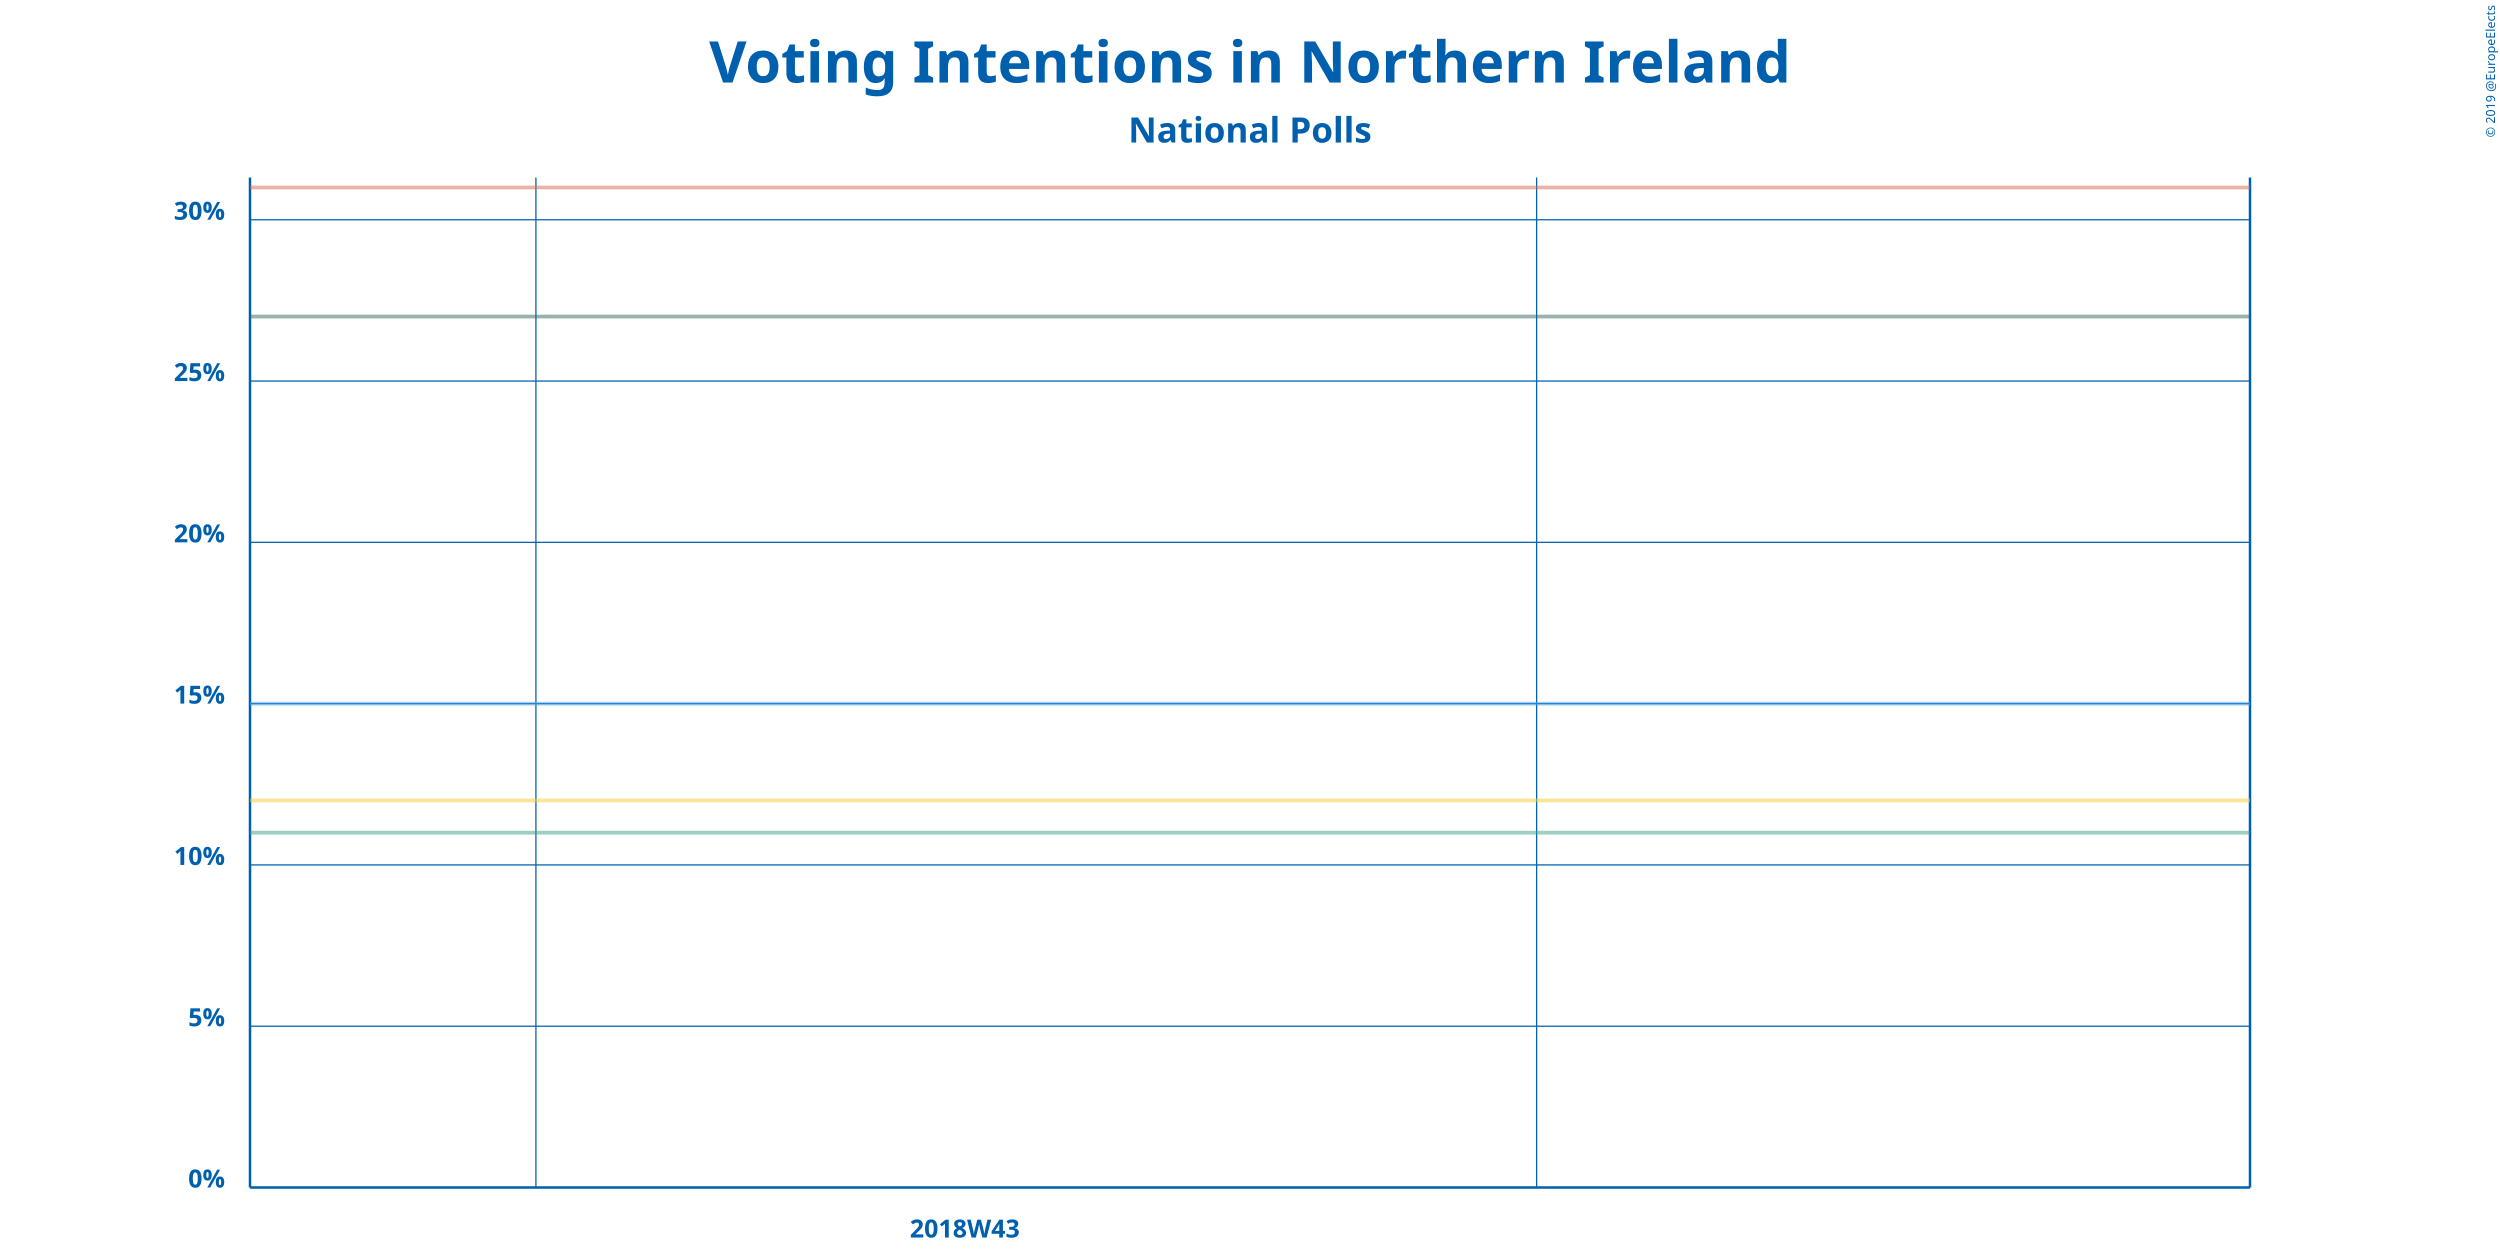
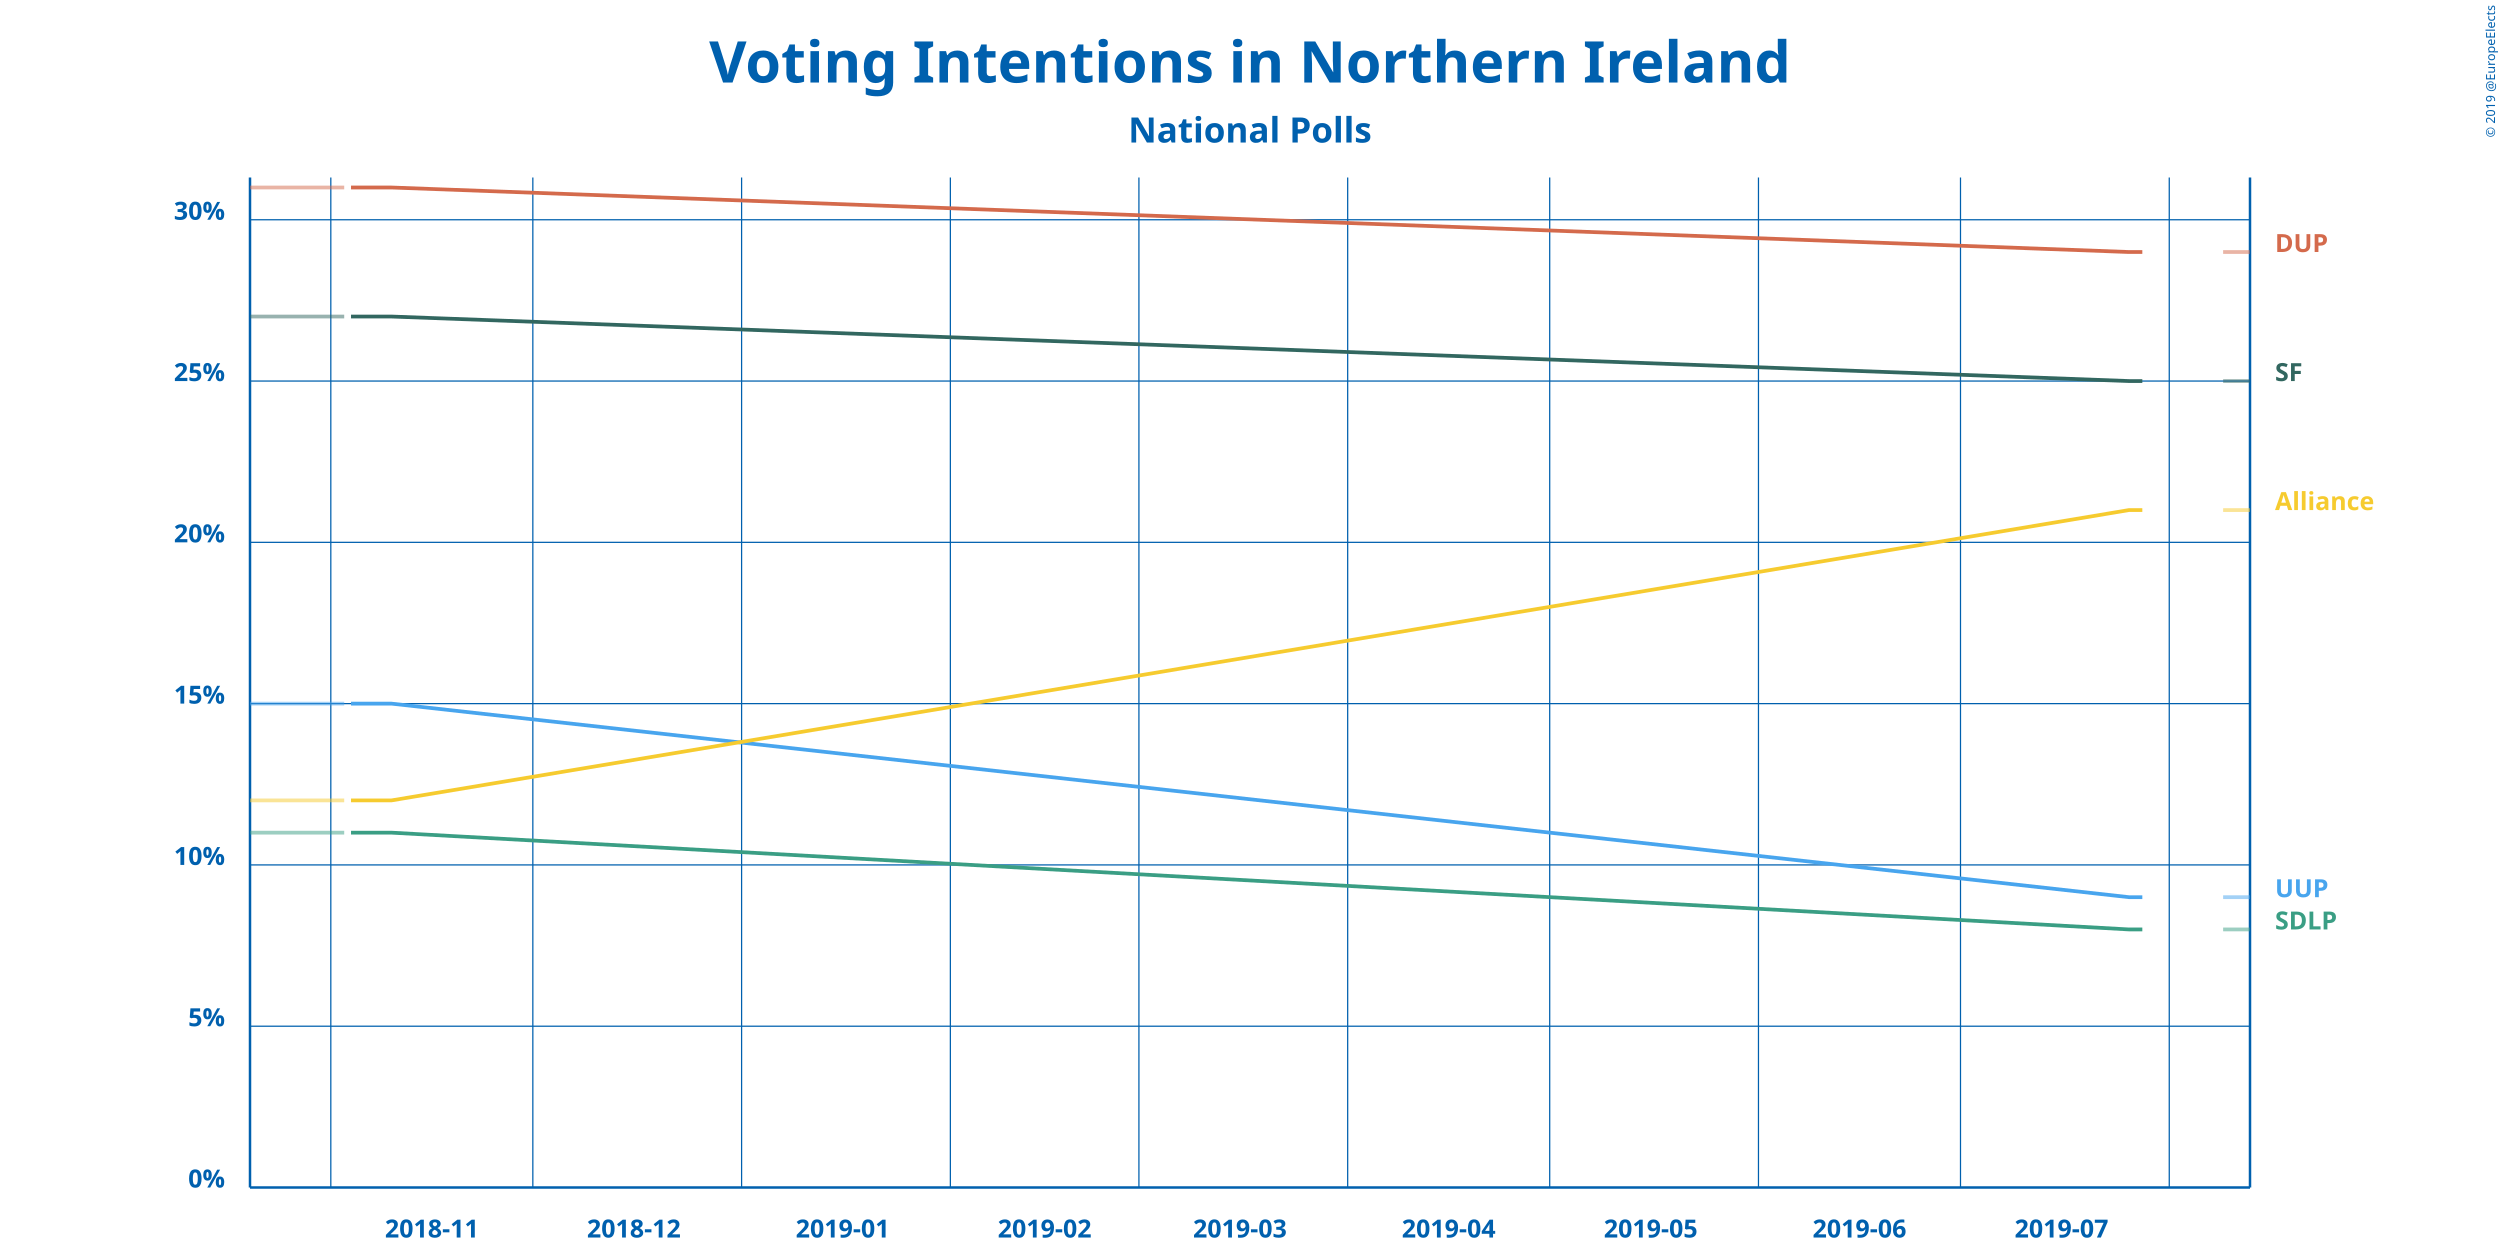
<svg HEIGHT="1000" WIDTH="2000">
  <rect fill="#FFFFFF" height="1000" stroke="none" width="2000" x="0" y="0" />
  <text fill="#0060AE" font-family="'Advent Pro'" font-size="46px" font-style="normal" font-weight="bold" text-align="center" text-anchor="middle" x="1000" y="66">Voting Intentions in Northern Ireland</text>
  <text fill="#0060AE" font-family="'Advent Pro'" font-size="28px" font-style="normal" font-weight="bold" text-align="center" text-anchor="middle" x="1000" y="114">National Polls</text>
  <text fill="#0060AE" font-family="'Advent Pro'" font-size="10px" font-style="normal" font-weight="normal" text-align="center" text-anchor="end" transform="rotate(270)" x="-4" y="1996">© 2019 @EuropeElects</text>
  <g>
    <g>
      <line stroke="#0060AE" stroke-width="2" x1="200.0" x2="1800.0" y1="950.0" y2="950.0" />
      <text fill="#0060AE" font-family="'Advent Pro'" font-size="20px" font-style="normal" font-weight="bold" text-align="center" text-anchor="end" x="180.0" y="950.0">0%</text>
      <line stroke="#0060AE" stroke-width="2" x1="200.0" x2="200.0" y1="950.0" y2="142.0" />
      <line stroke="#0060AE" stroke-width="2" x1="1800.0" x2="1800.0" y1="950.0" y2="142.0" />
-       <line stroke="#0060AE" stroke-width="1" x1="428.735" x2="428.735" y1="950.0" y2="142.0" />
-       <text fill="#0060AE" font-family="'Advent Pro'" font-size="20px" font-style="normal" font-weight="bold" text-align="center" text-anchor="middle" x="771.837" y="990.0">2018W43</text>
-       <line stroke="#0060AE" stroke-width="1" x1="1229.307" x2="1229.307" y1="950.0" y2="142.0" />
+       <line stroke="#0060AE" stroke-width="1" x1="264.649" x2="264.649" y1="950.0" y2="142.0" />
+       <text fill="#0060AE" font-family="'Advent Pro'" font-size="20px" font-style="normal" font-weight="bold" text-align="center" text-anchor="middle" x="345.459" y="990.0">2018-11</text>
+       <line stroke="#0060AE" stroke-width="1" x1="426.27" x2="426.27" y1="950.0" y2="142.0" />
+       <text fill="#0060AE" font-family="'Advent Pro'" font-size="20px" font-style="normal" font-weight="bold" text-align="center" text-anchor="middle" x="507.081" y="990.0">2018-12</text>
+       <line stroke="#0060AE" stroke-width="1" x1="593.279" x2="593.279" y1="950.0" y2="142.0" />
+       <text fill="#0060AE" font-family="'Advent Pro'" font-size="20px" font-style="normal" font-weight="bold" text-align="center" text-anchor="middle" x="674.09" y="990.0">2019-01</text>
+       <line stroke="#0060AE" stroke-width="1" x1="760.288" x2="760.288" y1="950.0" y2="142.0" />
+       <text fill="#0060AE" font-family="'Advent Pro'" font-size="20px" font-style="normal" font-weight="bold" text-align="center" text-anchor="middle" x="835.712" y="990.0">2019-02</text>
+       <line stroke="#0060AE" stroke-width="1" x1="911.135" x2="911.135" y1="950.0" y2="142.0" />
+       <text fill="#0060AE" font-family="'Advent Pro'" font-size="20px" font-style="normal" font-weight="bold" text-align="center" text-anchor="middle" x="991.946" y="990.0">2019-03</text>
+       <line stroke="#0060AE" stroke-width="1" x1="1078.144" x2="1078.144" y1="950.0" y2="142.0" />
+       <text fill="#0060AE" font-family="'Advent Pro'" font-size="20px" font-style="normal" font-weight="bold" text-align="center" text-anchor="middle" x="1158.955" y="990.0">2019-04</text>
+       <line stroke="#0060AE" stroke-width="1" x1="1239.766" x2="1239.766" y1="950.0" y2="142.0" />
+       <text fill="#0060AE" font-family="'Advent Pro'" font-size="20px" font-style="normal" font-weight="bold" text-align="center" text-anchor="middle" x="1320.576" y="990.0">2019-05</text>
+       <line stroke="#0060AE" stroke-width="1" x1="1406.775" x2="1406.775" y1="950.0" y2="142.0" />
+       <text fill="#0060AE" font-family="'Advent Pro'" font-size="20px" font-style="normal" font-weight="bold" text-align="center" text-anchor="middle" x="1487.585" y="990.0">2019-06</text>
+       <line stroke="#0060AE" stroke-width="1" x1="1568.396" x2="1568.396" y1="950.0" y2="142.0" />
+       <text fill="#0060AE" font-family="'Advent Pro'" font-size="20px" font-style="normal" font-weight="bold" text-align="center" text-anchor="middle" x="1649.207" y="990.0">2019-07</text>
+       <line stroke="#0060AE" stroke-width="1" x1="1735.405" x2="1735.405" y1="950.0" y2="142.0" />
      <line stroke="#0060AE" stroke-width="1" x1="200.0" x2="1800.0" y1="820.968" y2="820.968" />
      <text fill="#0060AE" font-family="'Advent Pro'" font-size="20px" font-style="normal" font-weight="bold" text-align="center" text-anchor="end" x="180.0" y="820.968">5%</text>
      <line stroke="#0060AE" stroke-width="1" x1="200.0" x2="1800.0" y1="691.935" y2="691.935" />
      <text fill="#0060AE" font-family="'Advent Pro'" font-size="20px" font-style="normal" font-weight="bold" text-align="center" text-anchor="end" x="180.0" y="691.935">10%</text>
      <line stroke="#0060AE" stroke-width="1" x1="200.0" x2="1800.0" y1="562.903" y2="562.903" />
      <text fill="#0060AE" font-family="'Advent Pro'" font-size="20px" font-style="normal" font-weight="bold" text-align="center" text-anchor="end" x="180.0" y="562.903">15%</text>
      <line stroke="#0060AE" stroke-width="1" x1="200.0" x2="1800.0" y1="433.871" y2="433.871" />
      <text fill="#0060AE" font-family="'Advent Pro'" font-size="20px" font-style="normal" font-weight="bold" text-align="center" text-anchor="end" x="180.0" y="433.871">20%</text>
      <line stroke="#0060AE" stroke-width="1" x1="200.0" x2="1800.0" y1="304.839" y2="304.839" />
      <text fill="#0060AE" font-family="'Advent Pro'" font-size="20px" font-style="normal" font-weight="bold" text-align="center" text-anchor="end" x="180.0" y="304.839">25%</text>
      <line stroke="#0060AE" stroke-width="1" x1="200.0" x2="1800.0" y1="175.806" y2="175.806" />
      <text fill="#0060AE" font-family="'Advent Pro'" font-size="20px" font-style="normal" font-weight="bold" text-align="center" text-anchor="end" x="180.0" y="175.806">30%</text>
    </g>
    <g>
-       <line stroke="#D46A4C" stroke-opacity="0.5" stroke-width="3" x1="200.0" x2="1800.0" y1="150.0" y2="150.0" />
-       <line stroke="#326760" stroke-opacity="0.5" stroke-width="3" x1="200.0" x2="1800.0" y1="253.226" y2="253.226" />
-       <line stroke="#3A9E84" stroke-opacity="0.5" stroke-width="3" x1="200.0" x2="1800.0" y1="666.129" y2="666.129" />
-       <line stroke="#48A5EE" stroke-opacity="0.5" stroke-width="3" x1="200.0" x2="1800.0" y1="562.903" y2="562.903" />
-       <line stroke="#F6CB2F" stroke-opacity="0.5" stroke-width="3" x1="200.0" x2="1800.0" y1="640.323" y2="640.323" />
-       <line stroke-opacity="0.5" stroke-width="3" x1="200.0" x2="1800.0" y1="846.774" y2="846.774" />
+       <line stroke="#D46A4C" stroke-opacity="0.5" stroke-width="3" x1="1778.504" x2="1800.0" y1="201.613" y2="201.613" />
+       <line stroke="#326760" stroke-opacity="0.5" stroke-width="3" x1="1778.504" x2="1800.0" y1="304.839" y2="304.839" />
+       <line stroke="#3A9E84" stroke-opacity="0.5" stroke-width="3" x1="1778.504" x2="1800.0" y1="743.548" y2="743.548" />
+       <line stroke="#48A5EE" stroke-opacity="0.5" stroke-width="3" x1="1778.504" x2="1800.0" y1="717.742" y2="717.742" />
+       <line stroke="#F6CB2F" stroke-opacity="0.5" stroke-width="3" x1="1778.504" x2="1800.0" y1="408.065" y2="408.065" />
+       <line stroke-opacity="0.5" stroke-width="3" x1="1778.504" x2="1800.0" y1="743.548" y2="743.548" />
+       <line stroke="#D46A4C" stroke-opacity="0.5" stroke-width="3" x1="200.0" x2="275.37" y1="150.0" y2="150.0" />
+       <line stroke="#326760" stroke-opacity="0.5" stroke-width="3" x1="200.0" x2="275.37" y1="253.226" y2="253.226" />
+       <line stroke="#3A9E84" stroke-opacity="0.5" stroke-width="3" x1="200.0" x2="275.37" y1="666.129" y2="666.129" />
+       <line stroke="#48A5EE" stroke-opacity="0.5" stroke-width="3" x1="200.0" x2="275.37" y1="562.903" y2="562.903" />
+       <line stroke="#F6CB2F" stroke-opacity="0.5" stroke-width="3" x1="200.0" x2="275.37" y1="640.323" y2="640.323" />
+       <line stroke-opacity="0.5" stroke-width="3" x1="200.0" x2="275.37" y1="846.774" y2="846.774" />
    </g>
-     <g />
+     <g>
+       <polyline fill="none" points="280.811,150.0 286.198,150.0 291.586,150.0 296.973,150.0 302.36,150.0 307.748,150.0 313.135,150.0                                                                                                                                                                                                                                                                  1703.081,201.613 1708.468,201.613 1713.856,201.613" stroke="#D46A4C" stroke-width="3" />
+       <text fill="#D46A4C" font-family="'Advent Pro'" font-size="20px" font-style="normal" font-weight="bold" text-align="center" text-anchor="start" x="1820.0" y="201.613">DUP</text>
+       <polyline fill="none" points="280.811,253.226 286.198,253.226 291.586,253.226 296.973,253.226 302.36,253.226 307.748,253.226 313.135,253.226                                                                                                                                                                                                                                                                  1703.081,304.839 1708.468,304.839 1713.856,304.839" stroke="#326760" stroke-width="3" />
+       <text fill="#326760" font-family="'Advent Pro'" font-size="20px" font-style="normal" font-weight="bold" text-align="center" text-anchor="start" x="1820.0" y="304.839">SF</text>
+       <polyline fill="none" points="280.811,666.129 286.198,666.129 291.586,666.129 296.973,666.129 302.36,666.129 307.748,666.129 313.135,666.129                                                                                                                                                                                                                                                                  1703.081,743.548 1708.468,743.548 1713.856,743.548" stroke="#3A9E84" stroke-width="3" />
+       <text fill="#3A9E84" font-family="'Advent Pro'" font-size="20px" font-style="normal" font-weight="bold" text-align="center" text-anchor="start" x="1820.0" y="743.548">SDLP</text>
+       <polyline fill="none" points="280.811,562.903 286.198,562.903 291.586,562.903 296.973,562.903 302.36,562.903 307.748,562.903 313.135,562.903                                                                                                                                                                                                                                                                  1703.081,717.742 1708.468,717.742 1713.856,717.742" stroke="#48A5EE" stroke-width="3" />
+       <text fill="#48A5EE" font-family="'Advent Pro'" font-size="20px" font-style="normal" font-weight="bold" text-align="center" text-anchor="start" x="1820.0" y="717.742">UUP</text>
+       <polyline fill="none" points="280.811,640.323 286.198,640.323 291.586,640.323 296.973,640.323 302.36,640.323 307.748,640.323 313.135,640.323                                                                                                                                                                                                                                                                  1703.081,408.065 1708.468,408.065 1713.856,408.065" stroke="#F6CB2F" stroke-width="3" />
+       <text fill="#F6CB2F" font-family="'Advent Pro'" font-size="20px" font-style="normal" font-weight="bold" text-align="center" text-anchor="start" x="1820.0" y="408.065">Alliance</text>
+     </g>
  </g>
</svg>
